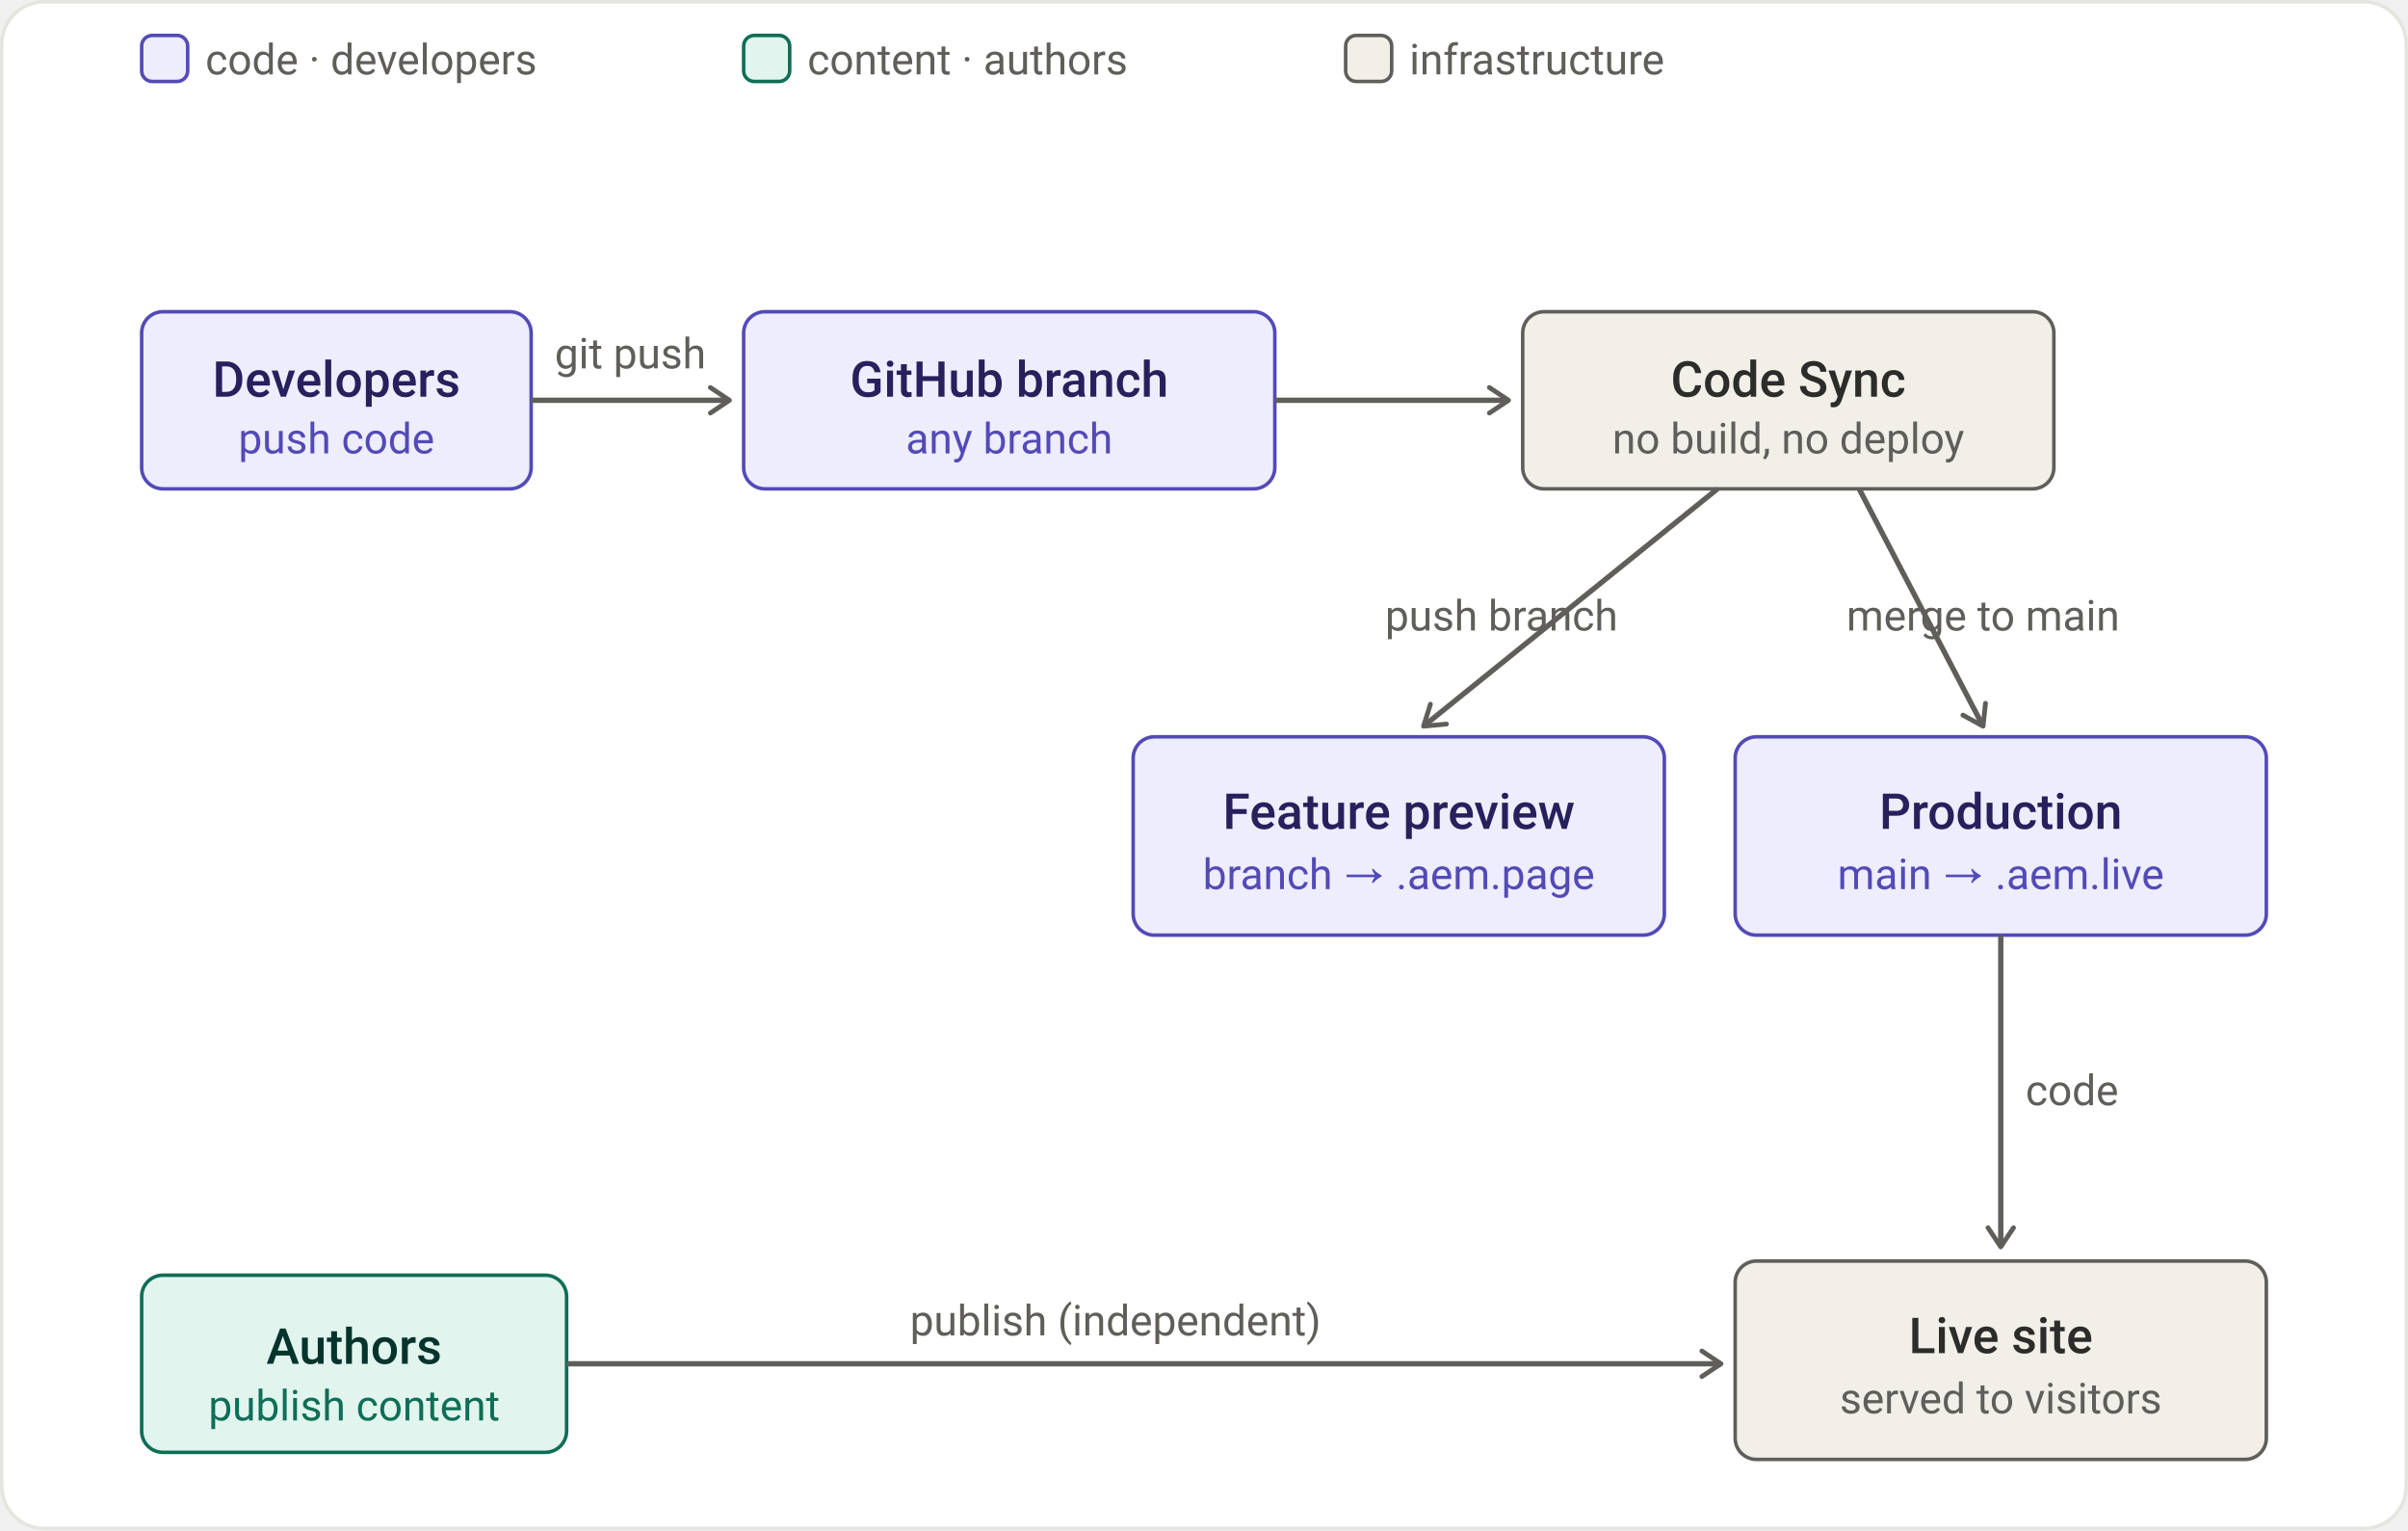
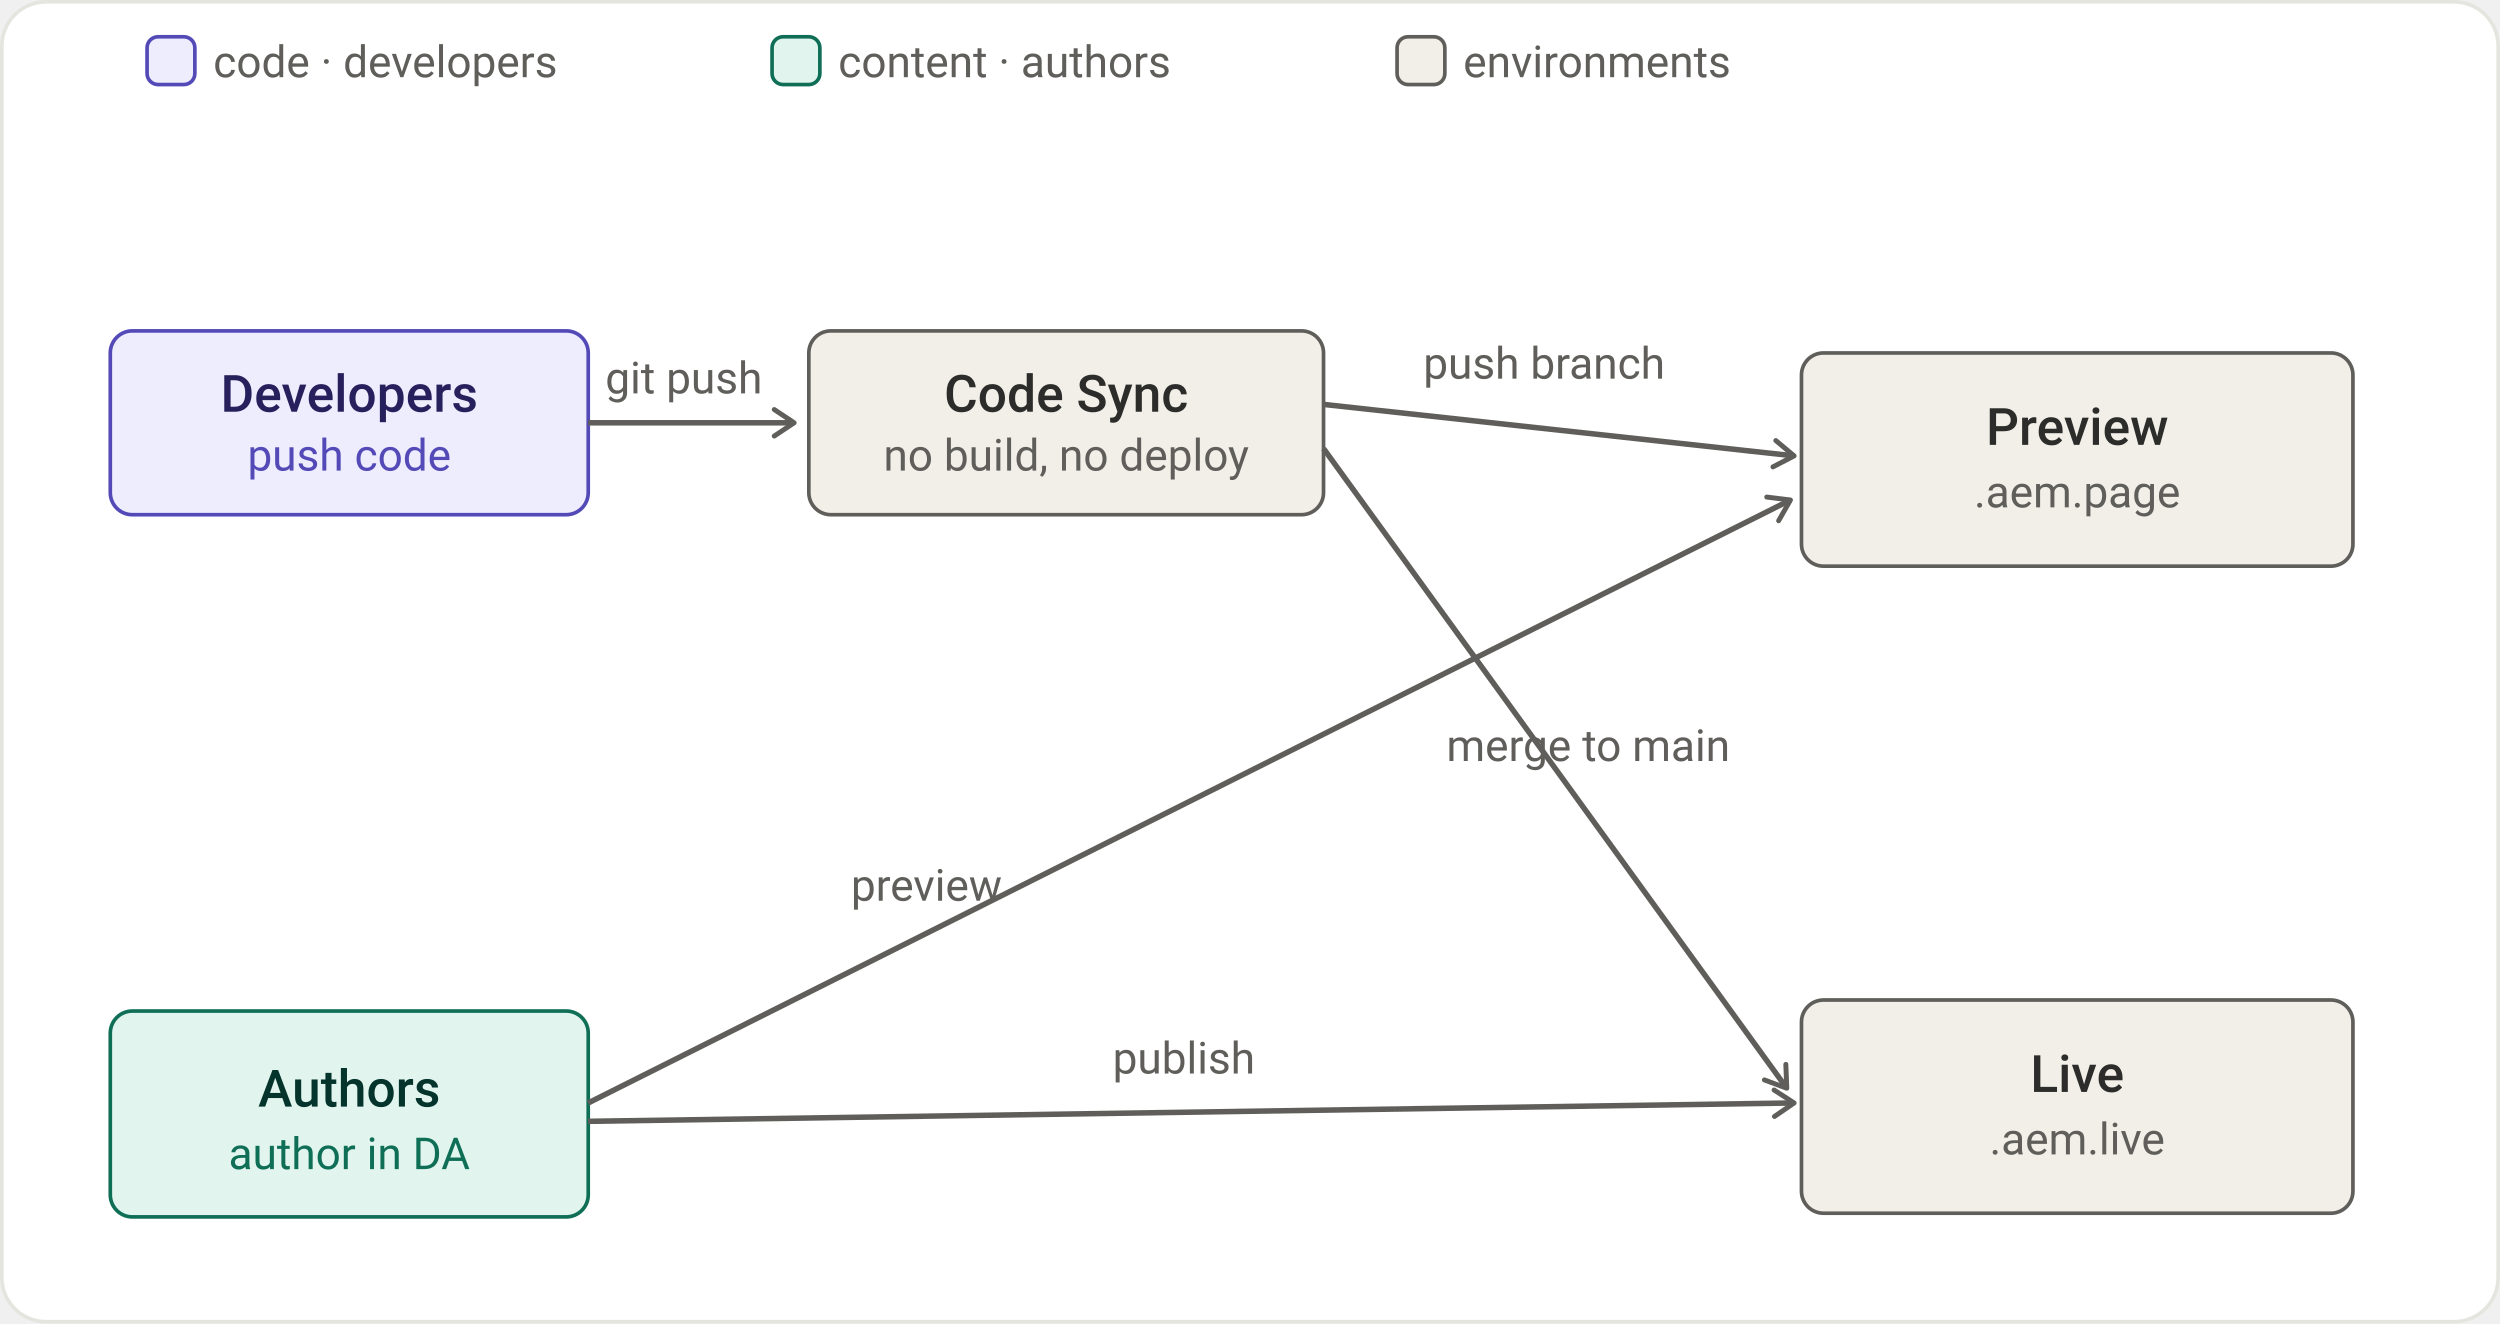
- <svg xmlns="http://www.w3.org/2000/svg" width="680" height="432" viewBox="0 0 680 432" role="img" aria-labelledby="title desc">
+ <svg xmlns="http://www.w3.org/2000/svg" width="680" height="360" viewBox="0 0 680 360" role="img" aria-labelledby="title desc">
  <defs>
    <marker id="arrow" viewBox="0 0 10 10" refX="8" refY="5" markerWidth="6" markerHeight="6" orient="auto-start-reverse">
      <path d="M2 1L8 5L2 9" fill="none" stroke="context-stroke" stroke-width="1.5" stroke-linecap="round" stroke-linejoin="round" />
    </marker>
    <style>
.t{font-family:-apple-system,"Segoe UI",Roboto,Helvetica,Arial,sans-serif;font-size:14px;font-weight:400}
.th{font-family:-apple-system,"Segoe UI",Roboto,Helvetica,Arial,sans-serif;font-size:14px;font-weight:500}
.ts{font-family:-apple-system,"Segoe UI",Roboto,Helvetica,Arial,sans-serif;font-size:12px;font-weight:400}
</style>
  </defs>
-   <rect x="0.5" y="0.5" width="679" height="431" rx="12" fill="#ffffff" stroke="#E5E5E0" />
+   <rect x="0.5" y="0.5" width="679" height="359" rx="12" fill="#ffffff" stroke="#E5E5E0" />
  <rect x="40" y="10" width="13" height="13" rx="3" fill="#EEEDFE" stroke="#534AB7" />
  <text class="ts" x="58" y="21" fill="#5F5E5A">code · developers</text>
  <rect x="210" y="10" width="13" height="13" rx="3" fill="#E1F5EE" stroke="#0F6E56" />
  <text class="ts" x="228" y="21" fill="#5F5E5A">content · authors</text>
  <rect x="380" y="10" width="13" height="13" rx="3" fill="#F1EFE8" stroke="#5F5E5A" />
-   <text class="ts" x="398" y="21" fill="#5F5E5A">infrastructure</text>
-   <rect x="40" y="88" width="110" height="50" rx="6" fill="#EEEDFE" stroke="#534AB7" />
+   <text class="ts" x="398" y="21" fill="#5F5E5A">environments</text>
+   <rect x="30" y="90" width="130" height="50" rx="6" fill="#EEEDFE" stroke="#534AB7" />
  <text class="th" x="95" y="112" text-anchor="middle" fill="#26215C">Developers</text>
  <text class="ts" x="95" y="128" text-anchor="middle" fill="#534AB7">push code</text>
-   <rect x="210" y="88" width="150" height="50" rx="6" fill="#EEEDFE" stroke="#534AB7" />
-   <text class="th" x="285" y="112" text-anchor="middle" fill="#26215C">GitHub branch</text>
-   <text class="ts" x="285" y="128" text-anchor="middle" fill="#534AB7">any branch</text>
-   <rect x="430" y="88" width="150" height="50" rx="6" fill="#F1EFE8" stroke="#5F5E5A" />
-   <text class="th" x="505" y="112" text-anchor="middle" fill="#2C2C2A">Code Sync</text>
-   <text class="ts" x="505" y="128" text-anchor="middle" fill="#5F5E5A">no build, no deploy</text>
-   <rect x="320" y="208" width="150" height="56" rx="6" fill="#EEEDFE" stroke="#534AB7" />
-   <text class="th" x="395" y="234" text-anchor="middle" fill="#26215C">Feature preview</text>
-   <text class="ts" x="395" y="251" text-anchor="middle" fill="#534AB7">branch → .aem.page</text>
-   <rect x="490" y="208" width="150" height="56" rx="6" fill="#EEEDFE" stroke="#534AB7" />
-   <text class="th" x="565" y="234" text-anchor="middle" fill="#26215C">Production</text>
-   <text class="ts" x="565" y="251" text-anchor="middle" fill="#534AB7">main → .aem.live</text>
-   <rect x="40" y="360" width="120" height="50" rx="6" fill="#E1F5EE" stroke="#0F6E56" />
-   <text class="th" x="100" y="385" text-anchor="middle" fill="#04342C">Authors</text>
-   <text class="ts" x="100" y="401" text-anchor="middle" fill="#0F6E56">publish content</text>
-   <rect x="490" y="356" width="150" height="56" rx="6" fill="#F1EFE8" stroke="#5F5E5A" />
-   <text class="th" x="565" y="382" text-anchor="middle" fill="#2C2C2A">Live site</text>
-   <text class="ts" x="565" y="399" text-anchor="middle" fill="#5F5E5A">served to visitors</text>
-   <line x1="150" y1="113" x2="206" y2="113" stroke="#5F5E5A" stroke-width="1.5" marker-end="url(#arrow)" />
-   <line x1="360" y1="113" x2="426" y2="113" stroke="#5F5E5A" stroke-width="1.5" marker-end="url(#arrow)" />
-   <line x1="485" y1="138" x2="402" y2="205" stroke="#5F5E5A" stroke-width="1.5" marker-end="url(#arrow)" />
-   <line x1="525" y1="138" x2="560" y2="205" stroke="#5F5E5A" stroke-width="1.5" marker-end="url(#arrow)" />
-   <line x1="565" y1="264" x2="565" y2="352" stroke="#5F5E5A" stroke-width="1.5" marker-end="url(#arrow)" />
-   <line x1="160" y1="385" x2="486" y2="385" stroke="#5F5E5A" stroke-width="1.5" marker-end="url(#arrow)" />
-   <text class="ts" x="178" y="104" text-anchor="middle" fill="#5F5E5A">git push</text>
-   <text class="ts" x="424" y="178" text-anchor="middle" fill="#5F5E5A">push branch</text>
-   <text class="ts" x="560" y="178" text-anchor="middle" fill="#5F5E5A">merge to main</text>
-   <text class="ts" x="315" y="377" text-anchor="middle" fill="#5F5E5A">publish (independent)</text>
-   <text class="ts" x="572" y="312" fill="#5F5E5A">code</text>
+   <rect x="220" y="90" width="140" height="50" rx="6" fill="#F1EFE8" stroke="#5F5E5A" />
+   <text class="th" x="290" y="112" text-anchor="middle" fill="#2C2C2A">Code Sync</text>
+   <text class="ts" x="290" y="128" text-anchor="middle" fill="#5F5E5A">no build, no deploy</text>
+   <rect x="30" y="275" width="130" height="56" rx="6" fill="#E1F5EE" stroke="#0F6E56" />
+   <text class="th" x="95" y="301" text-anchor="middle" fill="#04342C">Authors</text>
+   <text class="ts" x="95" y="318" text-anchor="middle" fill="#0F6E56">author in DA</text>
+   <rect x="490" y="96" width="150" height="58" rx="6" fill="#F1EFE8" stroke="#5F5E5A" />
+   <text class="th" x="565" y="121" text-anchor="middle" fill="#2C2C2A">Preview</text>
+   <text class="ts" x="565" y="138" text-anchor="middle" fill="#5F5E5A">.aem.page</text>
+   <rect x="490" y="272" width="150" height="58" rx="6" fill="#F1EFE8" stroke="#5F5E5A" />
+   <text class="th" x="565" y="297" text-anchor="middle" fill="#2C2C2A">Live</text>
+   <text class="ts" x="565" y="314" text-anchor="middle" fill="#5F5E5A">.aem.live</text>
+   <line x1="160" y1="115" x2="216" y2="115" stroke="#5F5E5A" stroke-width="1.5" marker-end="url(#arrow)" />
+   <line x1="360" y1="110" x2="488" y2="124" stroke="#5F5E5A" stroke-width="1.5" marker-end="url(#arrow)" />
+   <line x1="360" y1="122" x2="486" y2="296" stroke="#5F5E5A" stroke-width="1.5" marker-end="url(#arrow)" />
+   <line x1="160" y1="300" x2="487" y2="136" stroke="#5F5E5A" stroke-width="1.5" marker-end="url(#arrow)" />
+   <line x1="160" y1="305" x2="488" y2="300" stroke="#5F5E5A" stroke-width="1.5" marker-end="url(#arrow)" />
+   <text class="ts" x="186" y="107" text-anchor="middle" fill="#5F5E5A">git push</text>
+   <text class="ts" x="420" y="103" text-anchor="middle" fill="#5F5E5A">push branch</text>
+   <text class="ts" x="432" y="207" text-anchor="middle" fill="#5F5E5A">merge to main</text>
+   <text class="ts" x="252" y="245" text-anchor="middle" fill="#5F5E5A">preview</text>
+   <text class="ts" x="322" y="292" text-anchor="middle" fill="#5F5E5A">publish</text>
</svg>
